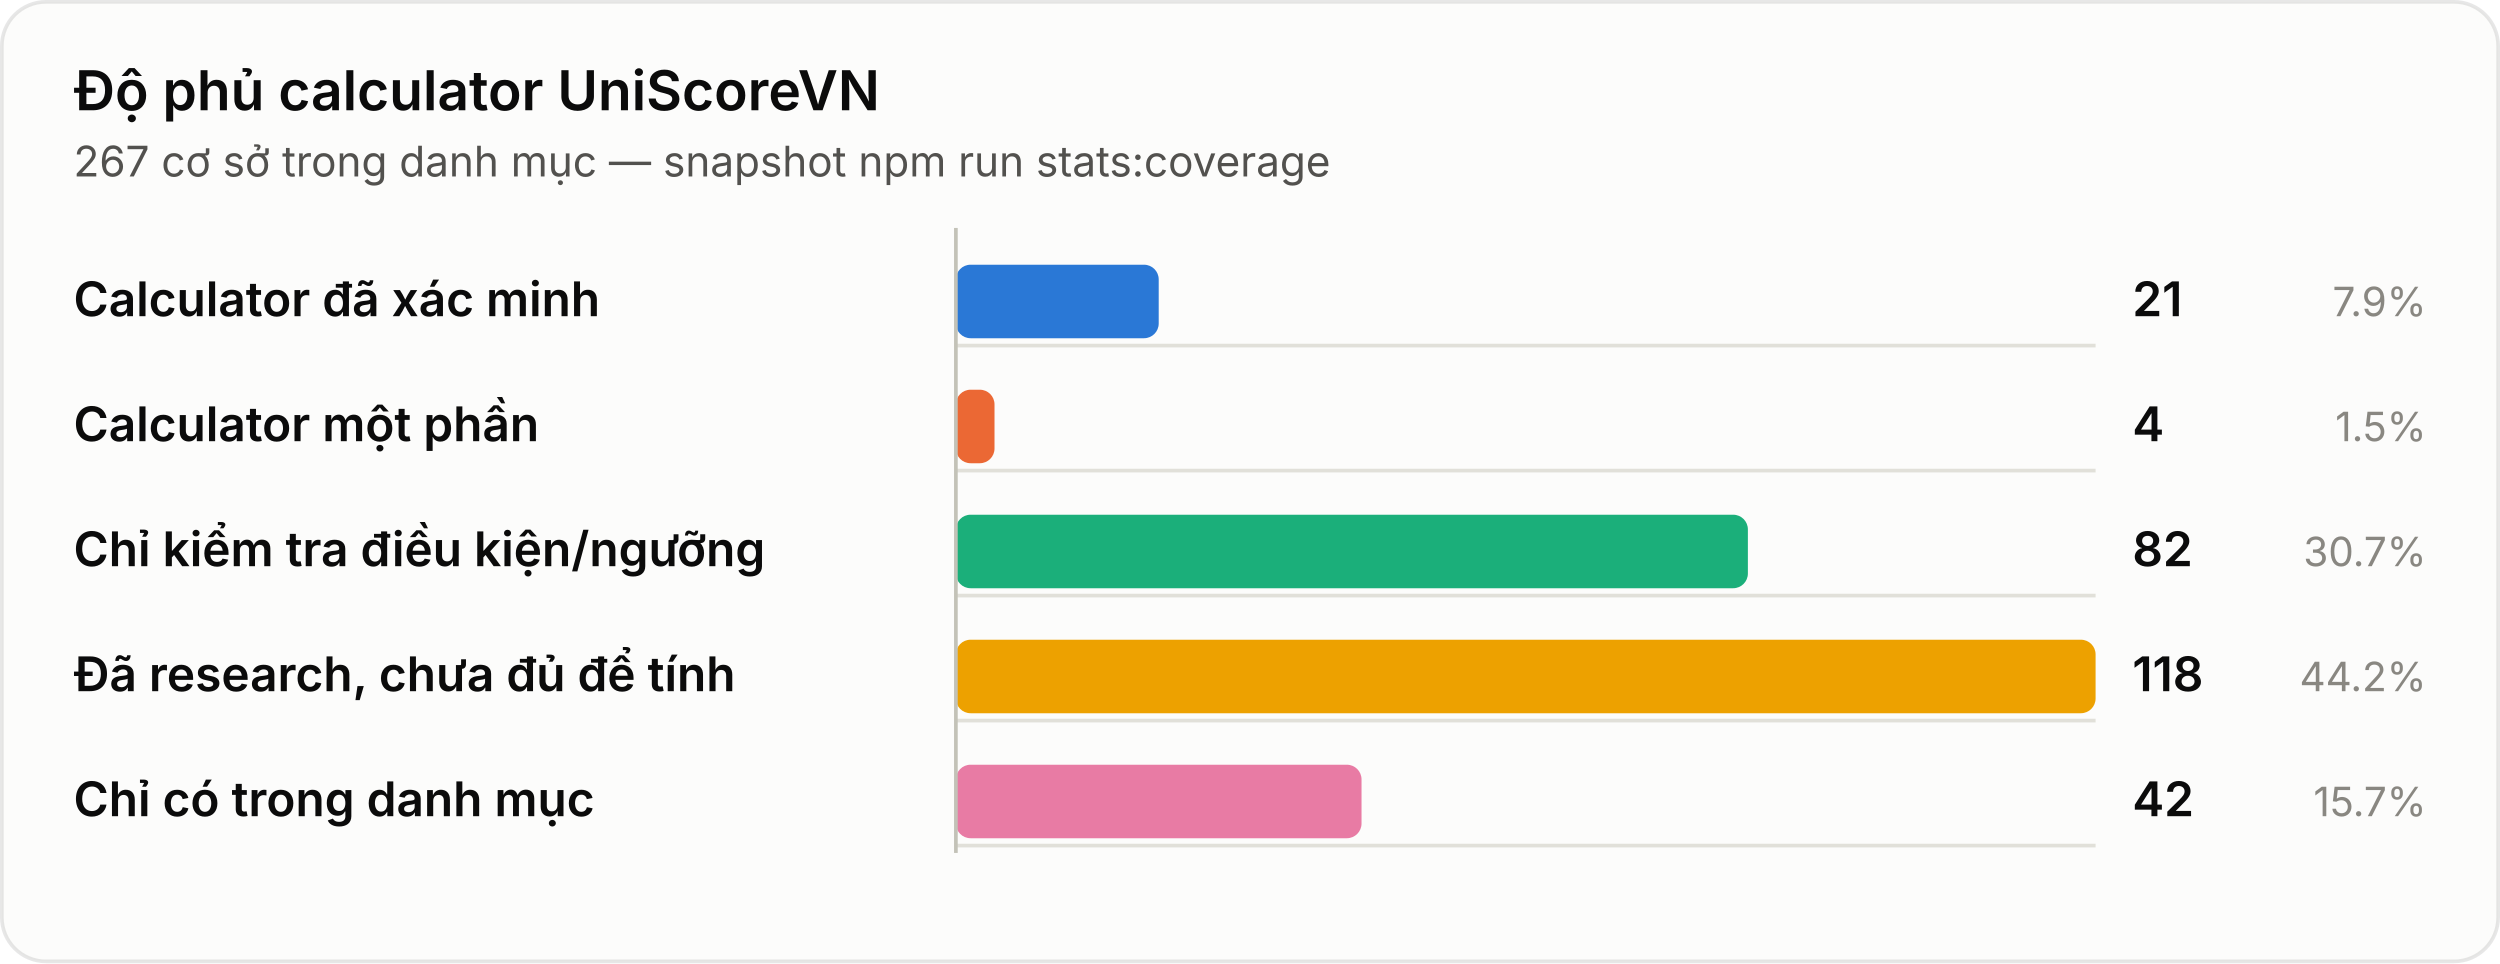
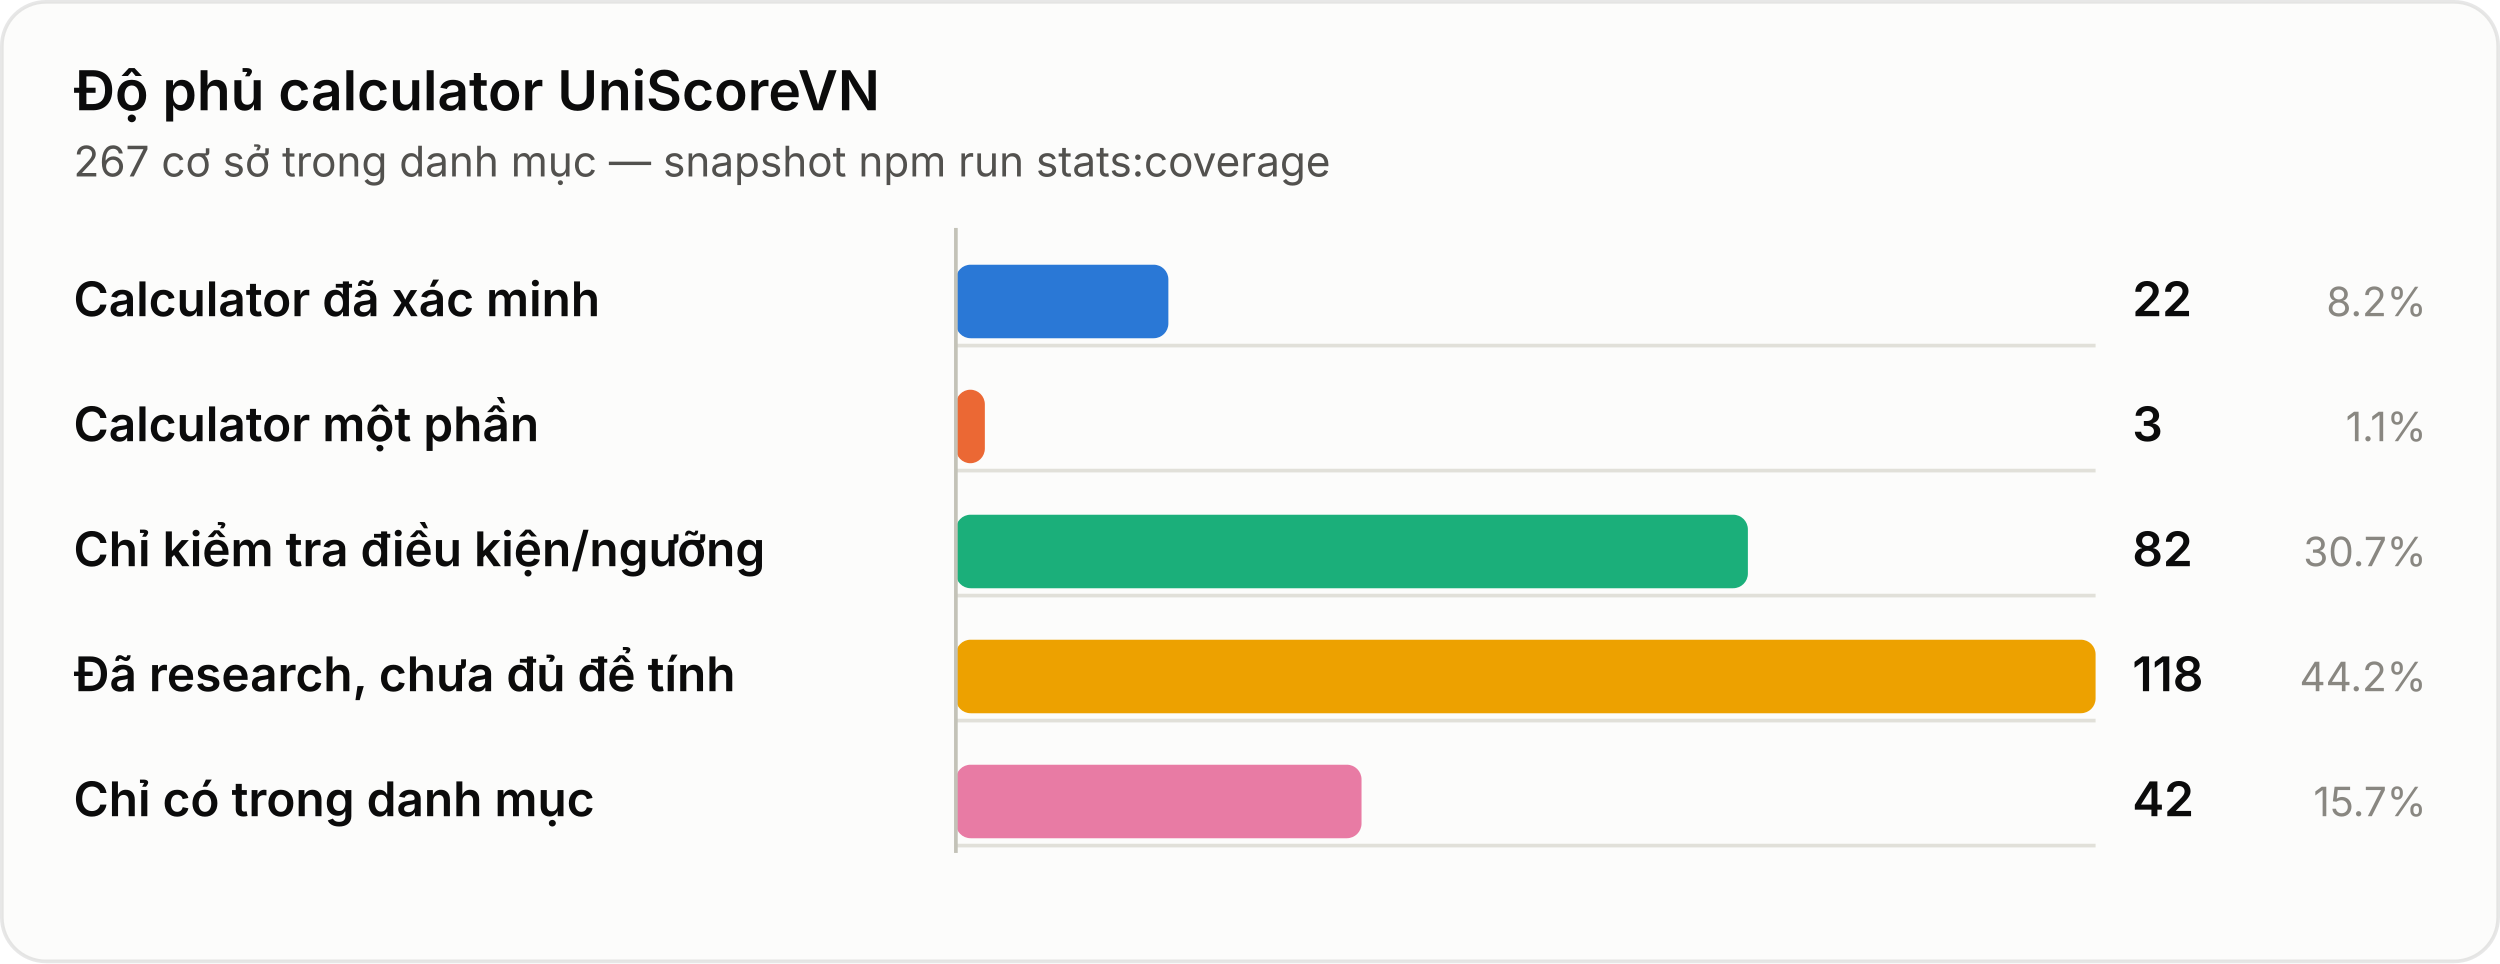
<svg xmlns="http://www.w3.org/2000/svg" width="680" height="262" viewBox="0 0 680 262" font-family="system-ui, -apple-system, Segoe UI, sans-serif">
  <rect x="0.5" y="0.5" width="679" height="261" rx="12" fill="#fcfcfb" stroke="rgba(11,11,11,0.10)" />
  <text x="20" y="30" font-size="15" font-weight="600" fill="#0b0b0b">Độ phủ calculator UniScoreVN</text>
  <text x="20" y="48" font-size="11.5" fill="#52514e">267 cơ sở trong danh mục — snapshot npm run stats:coverage</text>
  <g transform="translate(20, 10)">
    <text x="0" y="76" font-size="13" font-weight="600" fill="#0b0b0b">Calculator đã xác minh</text>
    <line x1="240" y1="84" x2="550" y2="84" stroke="#e1e0d9" stroke-width="1" />
-     <rect x="240" y="62" width="55.169" height="20" rx="4" fill="#2a78d6" />
-     <text x="560" y="76" font-size="13" font-weight="600" fill="#0b0b0b" text-anchor="start">21</text>
-     <text x="640" y="76" font-size="11" fill="#898781" text-anchor="end">7.9%</text>
+     <rect x="240" y="62" width="57.797" height="20" rx="4" fill="#2a78d6" />
+     <text x="560" y="76" font-size="13" font-weight="600" fill="#0b0b0b" text-anchor="start">22</text>
+     <text x="640" y="76" font-size="11" fill="#898781" text-anchor="end">8.2%</text>
    <text x="0" y="110" font-size="13" font-weight="600" fill="#0b0b0b">Calculator một phần</text>
    <line x1="240" y1="118" x2="550" y2="118" stroke="#e1e0d9" stroke-width="1" />
-     <rect x="240" y="96" width="10.508" height="20" rx="4" fill="#eb6834" />
-     <text x="560" y="110" font-size="13" font-weight="600" fill="#0b0b0b" text-anchor="start">4</text>
-     <text x="640" y="110" font-size="11" fill="#898781" text-anchor="end">1.5%</text>
+     <rect x="240" y="96" width="7.881" height="20" rx="4" fill="#eb6834" />
+     <text x="560" y="110" font-size="13" font-weight="600" fill="#0b0b0b" text-anchor="start">3</text>
+     <text x="640" y="110" font-size="11" fill="#898781" text-anchor="end">1.1%</text>
    <text x="0" y="144" font-size="13" font-weight="600" fill="#0b0b0b">Chỉ kiểm tra điều kiện/ngưỡng</text>
    <line x1="240" y1="152" x2="550" y2="152" stroke="#e1e0d9" stroke-width="1" />
    <rect x="240" y="130" width="215.424" height="20" rx="4" fill="#1baf7a" />
    <text x="560" y="144" font-size="13" font-weight="600" fill="#0b0b0b" text-anchor="start">82</text>
    <text x="640" y="144" font-size="11" fill="#898781" text-anchor="end">30.7%</text>
    <text x="0" y="178" font-size="13" font-weight="600" fill="#0b0b0b">Đã research, chưa đủ để tính</text>
    <line x1="240" y1="186" x2="550" y2="186" stroke="#e1e0d9" stroke-width="1" />
    <rect x="240" y="164" width="310" height="20" rx="4" fill="#eda100" />
    <text x="560" y="178" font-size="13" font-weight="600" fill="#0b0b0b" text-anchor="start">118</text>
    <text x="640" y="178" font-size="11" fill="#898781" text-anchor="end">44.2%</text>
    <text x="0" y="212" font-size="13" font-weight="600" fill="#0b0b0b">Chỉ có trong danh mục</text>
    <line x1="240" y1="220" x2="550" y2="220" stroke="#e1e0d9" stroke-width="1" />
    <rect x="240" y="198" width="110.339" height="20" rx="4" fill="#e87ba4" />
    <text x="560" y="212" font-size="13" font-weight="600" fill="#0b0b0b" text-anchor="start">42</text>
    <text x="640" y="212" font-size="11" fill="#898781" text-anchor="end">15.7%</text>
    <line x1="240" y1="52" x2="240" y2="222" stroke="#c3c2b7" stroke-width="1" />
  </g>
</svg>
